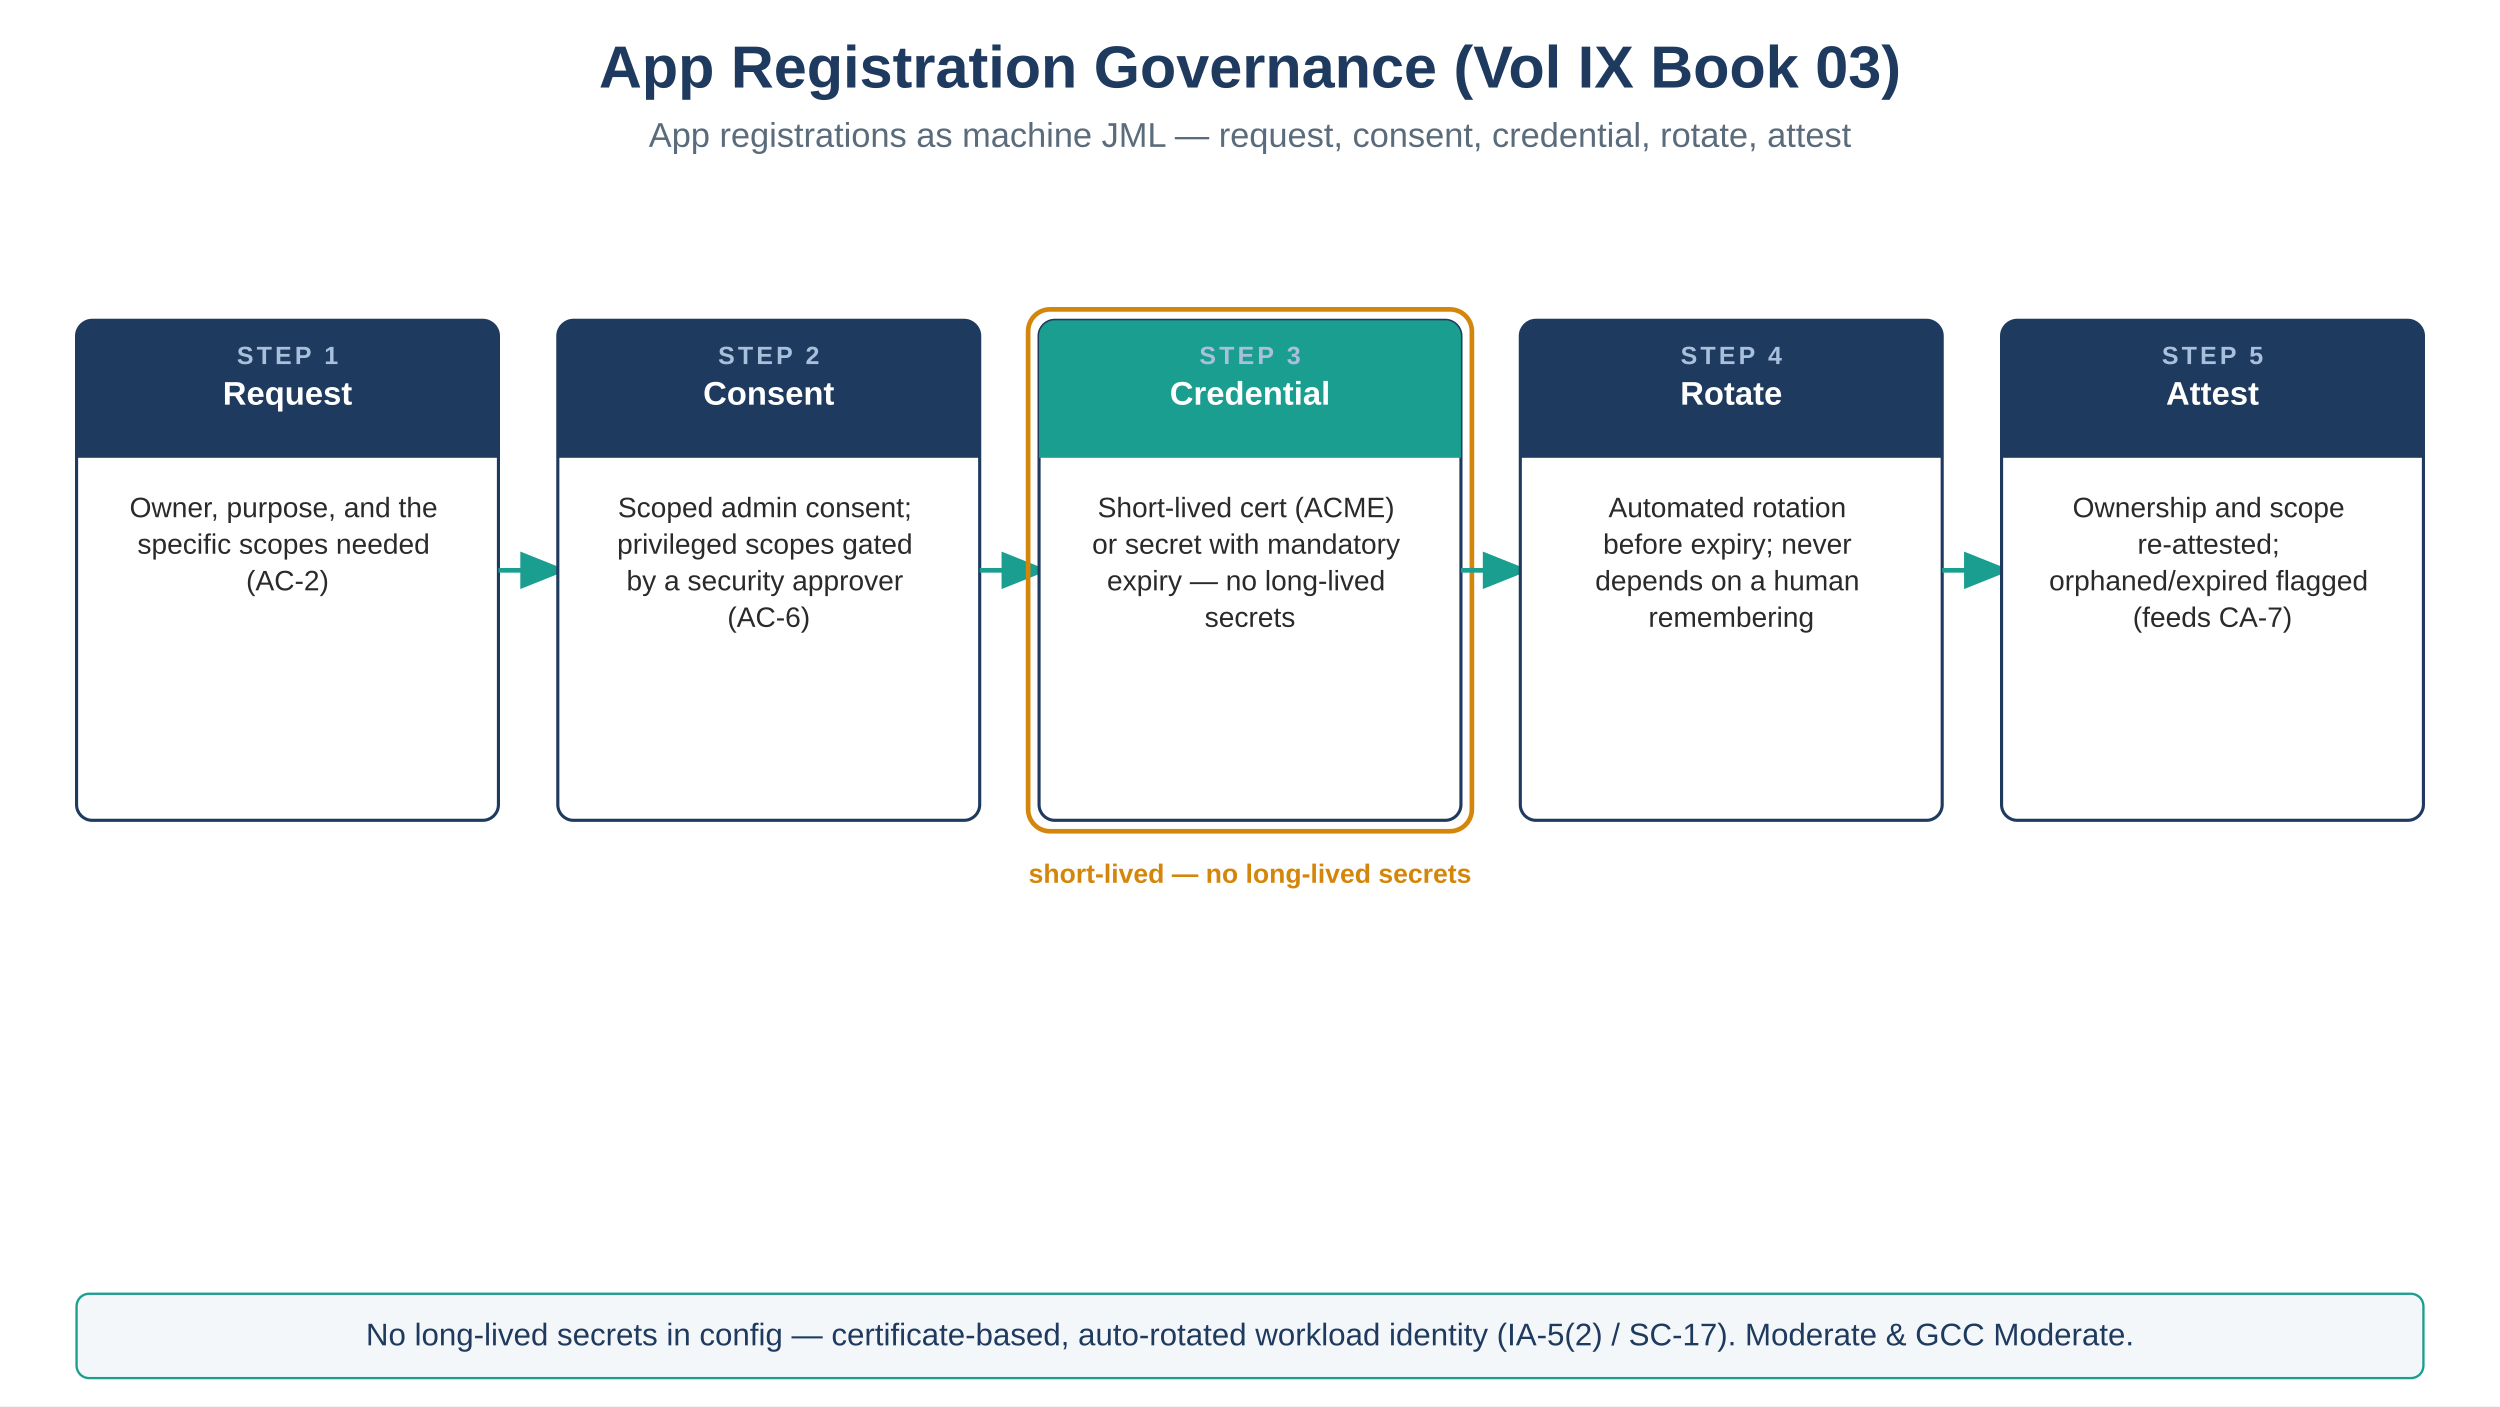
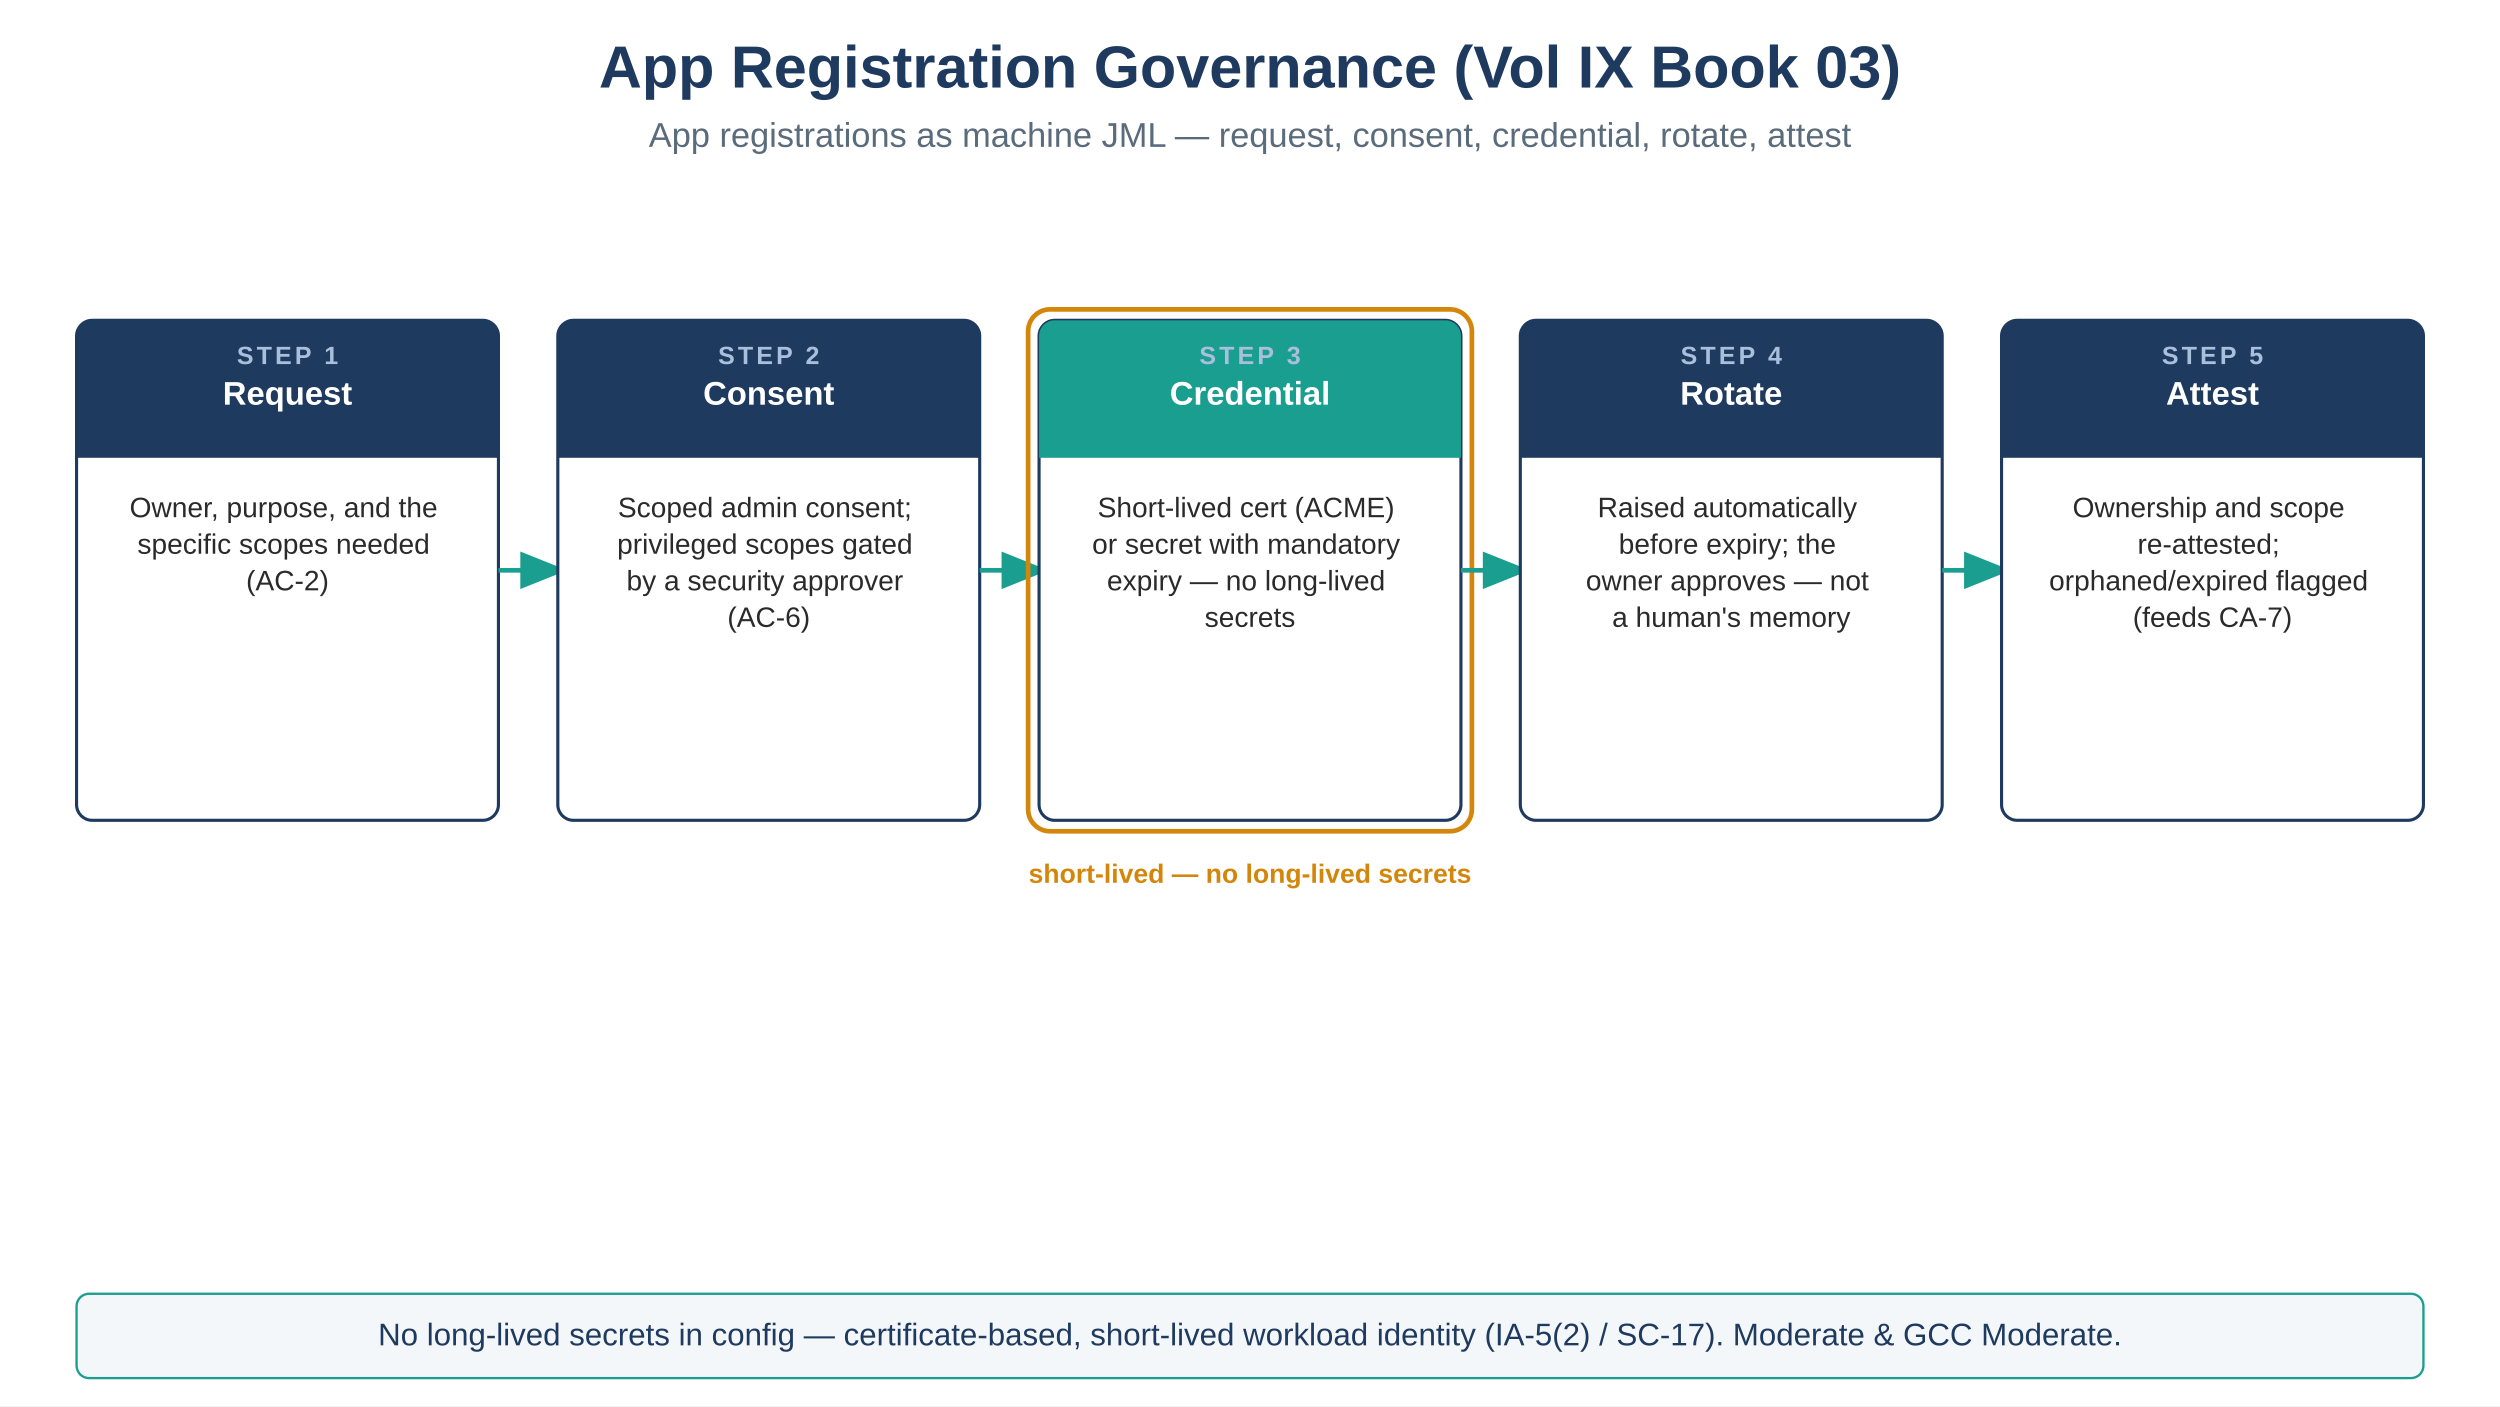
<svg xmlns="http://www.w3.org/2000/svg" viewBox="0 0 1600 900">
  <rect width="1600" height="900" fill="#FFFFFF" />
  <defs>
    <marker id="arw-teal" markerWidth="10" markerHeight="10" refX="8" refY="4" orient="auto">
      <path d="M0,0 L0,8 L10,4 z" fill="#1A9E8F" />
    </marker>
  </defs>
  <text x="800" y="56" text-anchor="middle" font-family="Arial, Helvetica, sans-serif" font-size="38" font-weight="700" fill="#1F3A5F">App Registration Governance (Vol IX Book 03)</text>
  <text x="800" y="94" text-anchor="middle" font-family="Arial, Helvetica, sans-serif" font-size="22" fill="#5A6B7B">App registrations as machine JML — request, consent, credential, rotate, attest</text>
  <rect x="49" y="205" width="270" height="320" rx="10" fill="#FFFFFF" stroke="#1F3A5F" stroke-width="2" />
  <path d="M59,205 h250 a10,10 0 0 1 10,10 v78 h-270 v-78 a10,10 0 0 1 10,-10 z" fill="#1F3A5F" />
  <text x="184.0" y="233" text-anchor="middle" font-family="Arial, Helvetica, sans-serif" font-size="16" font-weight="700" letter-spacing="2" fill="#A9C0DC">STEP 1</text>
  <text x="184.0" y="259" text-anchor="middle" font-family="Arial, Helvetica, sans-serif" font-size="21" font-weight="700" fill="#FFFFFF">
    <tspan x="184.0" dy="0.0">Request</tspan>
  </text>
  <text x="184.0" y="331" text-anchor="middle" font-family="Arial, Helvetica, sans-serif" font-size="18" font-weight="400" fill="#2A2A2A">
    <tspan x="184.0" dy="0.0">Owner, purpose, and the</tspan>
    <tspan x="184.0" dy="23.4">specific scopes needed</tspan>
    <tspan x="184.0" dy="23.4">(AC-2)</tspan>
  </text>
  <line x1="319" y1="365.0" x2="357" y2="365.0" stroke="#1A9E8F" stroke-width="3" marker-end="url(#arw-teal)" />
  <rect x="357" y="205" width="270" height="320" rx="10" fill="#FFFFFF" stroke="#1F3A5F" stroke-width="2" />
  <path d="M367,205 h250 a10,10 0 0 1 10,10 v78 h-270 v-78 a10,10 0 0 1 10,-10 z" fill="#1F3A5F" />
  <text x="492.0" y="233" text-anchor="middle" font-family="Arial, Helvetica, sans-serif" font-size="16" font-weight="700" letter-spacing="2" fill="#A9C0DC">STEP 2</text>
  <text x="492.0" y="259" text-anchor="middle" font-family="Arial, Helvetica, sans-serif" font-size="21" font-weight="700" fill="#FFFFFF">
    <tspan x="492.0" dy="0.0">Consent</tspan>
  </text>
  <text x="492.0" y="331" text-anchor="middle" font-family="Arial, Helvetica, sans-serif" font-size="18" font-weight="400" fill="#2A2A2A">
    <tspan x="492.0" dy="0.0">Scoped admin consent;</tspan>
    <tspan x="492.0" dy="23.4">privileged scopes gated</tspan>
    <tspan x="492.0" dy="23.4">by a security approver</tspan>
    <tspan x="492.0" dy="23.4">(AC-6)</tspan>
  </text>
  <line x1="627" y1="365.0" x2="665" y2="365.0" stroke="#1A9E8F" stroke-width="3" marker-end="url(#arw-teal)" />
  <rect x="658" y="198" width="284" height="334" rx="14" fill="none" stroke="#D4860B" stroke-width="3" />
  <rect x="665" y="205" width="270" height="320" rx="10" fill="#FFFFFF" stroke="#1F3A5F" stroke-width="2" />
  <path d="M675,205 h250 a10,10 0 0 1 10,10 v78 h-270 v-78 a10,10 0 0 1 10,-10 z" fill="#1A9E8F" />
  <text x="800.0" y="233" text-anchor="middle" font-family="Arial, Helvetica, sans-serif" font-size="16" font-weight="700" letter-spacing="2" fill="#A9C0DC">STEP 3</text>
  <text x="800.0" y="259" text-anchor="middle" font-family="Arial, Helvetica, sans-serif" font-size="21" font-weight="700" fill="#FFFFFF">
    <tspan x="800.0" dy="0.0">Credential</tspan>
  </text>
  <text x="800.0" y="331" text-anchor="middle" font-family="Arial, Helvetica, sans-serif" font-size="18" font-weight="400" fill="#2A2A2A">
    <tspan x="800.0" dy="0.0">Short-lived cert (ACME)</tspan>
    <tspan x="800.0" dy="23.4">or secret with mandatory</tspan>
    <tspan x="800.0" dy="23.4">expiry — no long-lived</tspan>
    <tspan x="800.0" dy="23.4">secrets</tspan>
  </text>
  <line x1="935" y1="365.0" x2="973" y2="365.0" stroke="#1A9E8F" stroke-width="3" marker-end="url(#arw-teal)" />
  <rect x="973" y="205" width="270" height="320" rx="10" fill="#FFFFFF" stroke="#1F3A5F" stroke-width="2" />
  <path d="M983,205 h250 a10,10 0 0 1 10,10 v78 h-270 v-78 a10,10 0 0 1 10,-10 z" fill="#1F3A5F" />
  <text x="1108.0" y="233" text-anchor="middle" font-family="Arial, Helvetica, sans-serif" font-size="16" font-weight="700" letter-spacing="2" fill="#A9C0DC">STEP 4</text>
  <text x="1108.0" y="259" text-anchor="middle" font-family="Arial, Helvetica, sans-serif" font-size="21" font-weight="700" fill="#FFFFFF">
    <tspan x="1108.0" dy="0.0">Rotate</tspan>
  </text>
  <text x="1108.0" y="331" text-anchor="middle" font-family="Arial, Helvetica, sans-serif" font-size="18" font-weight="400" fill="#2A2A2A">
-     <tspan x="1108.0" dy="0.0">Automated rotation</tspan>
-     <tspan x="1108.0" dy="23.4">before expiry; never</tspan>
-     <tspan x="1108.0" dy="23.4">depends on a human</tspan>
-     <tspan x="1108.0" dy="23.4">remembering</tspan>
+     <tspan x="1108.0" dy="0.0">Raised automatically</tspan>
+     <tspan x="1108.0" dy="23.4">before expiry; the</tspan>
+     <tspan x="1108.0" dy="23.4">owner approves — not</tspan>
+     <tspan x="1108.0" dy="23.4">a human's memory</tspan>
  </text>
  <line x1="1243" y1="365.0" x2="1281" y2="365.0" stroke="#1A9E8F" stroke-width="3" marker-end="url(#arw-teal)" />
  <rect x="1281" y="205" width="270" height="320" rx="10" fill="#FFFFFF" stroke="#1F3A5F" stroke-width="2" />
  <path d="M1291,205 h250 a10,10 0 0 1 10,10 v78 h-270 v-78 a10,10 0 0 1 10,-10 z" fill="#1F3A5F" />
  <text x="1416.0" y="233" text-anchor="middle" font-family="Arial, Helvetica, sans-serif" font-size="16" font-weight="700" letter-spacing="2" fill="#A9C0DC">STEP 5</text>
  <text x="1416.0" y="259" text-anchor="middle" font-family="Arial, Helvetica, sans-serif" font-size="21" font-weight="700" fill="#FFFFFF">
    <tspan x="1416.0" dy="0.0">Attest</tspan>
  </text>
  <text x="1416.0" y="331" text-anchor="middle" font-family="Arial, Helvetica, sans-serif" font-size="18" font-weight="400" fill="#2A2A2A">
    <tspan x="1416.0" dy="0.0">Ownership and scope</tspan>
    <tspan x="1416.0" dy="23.4">re-attested;</tspan>
    <tspan x="1416.0" dy="23.4">orphaned/expired flagged</tspan>
    <tspan x="1416.0" dy="23.4">(feeds CA-7)</tspan>
  </text>
  <text x="800.0" y="565" text-anchor="middle" font-family="Arial, Helvetica, sans-serif" font-size="17" font-weight="700" fill="#D4860B">short-lived — no long-lived secrets</text>
  <rect x="49" y="828" width="1502" height="54" rx="8" fill="#F4F7FA" stroke="#1A9E8F" stroke-width="1.5" />
-   <text x="800" y="861" text-anchor="middle" font-family="Arial, Helvetica, sans-serif" font-size="20" fill="#1F3A5F">No long-lived secrets in config — certificate-based, auto-rotated workload identity (IA-5(2) / SC-17). Moderate &amp; GCC Moderate.</text>
+   <text x="800" y="861" text-anchor="middle" font-family="Arial, Helvetica, sans-serif" font-size="20" fill="#1F3A5F">No long-lived secrets in config — certificate-based, short-lived workload identity (IA-5(2) / SC-17). Moderate &amp; GCC Moderate.</text>
</svg>
